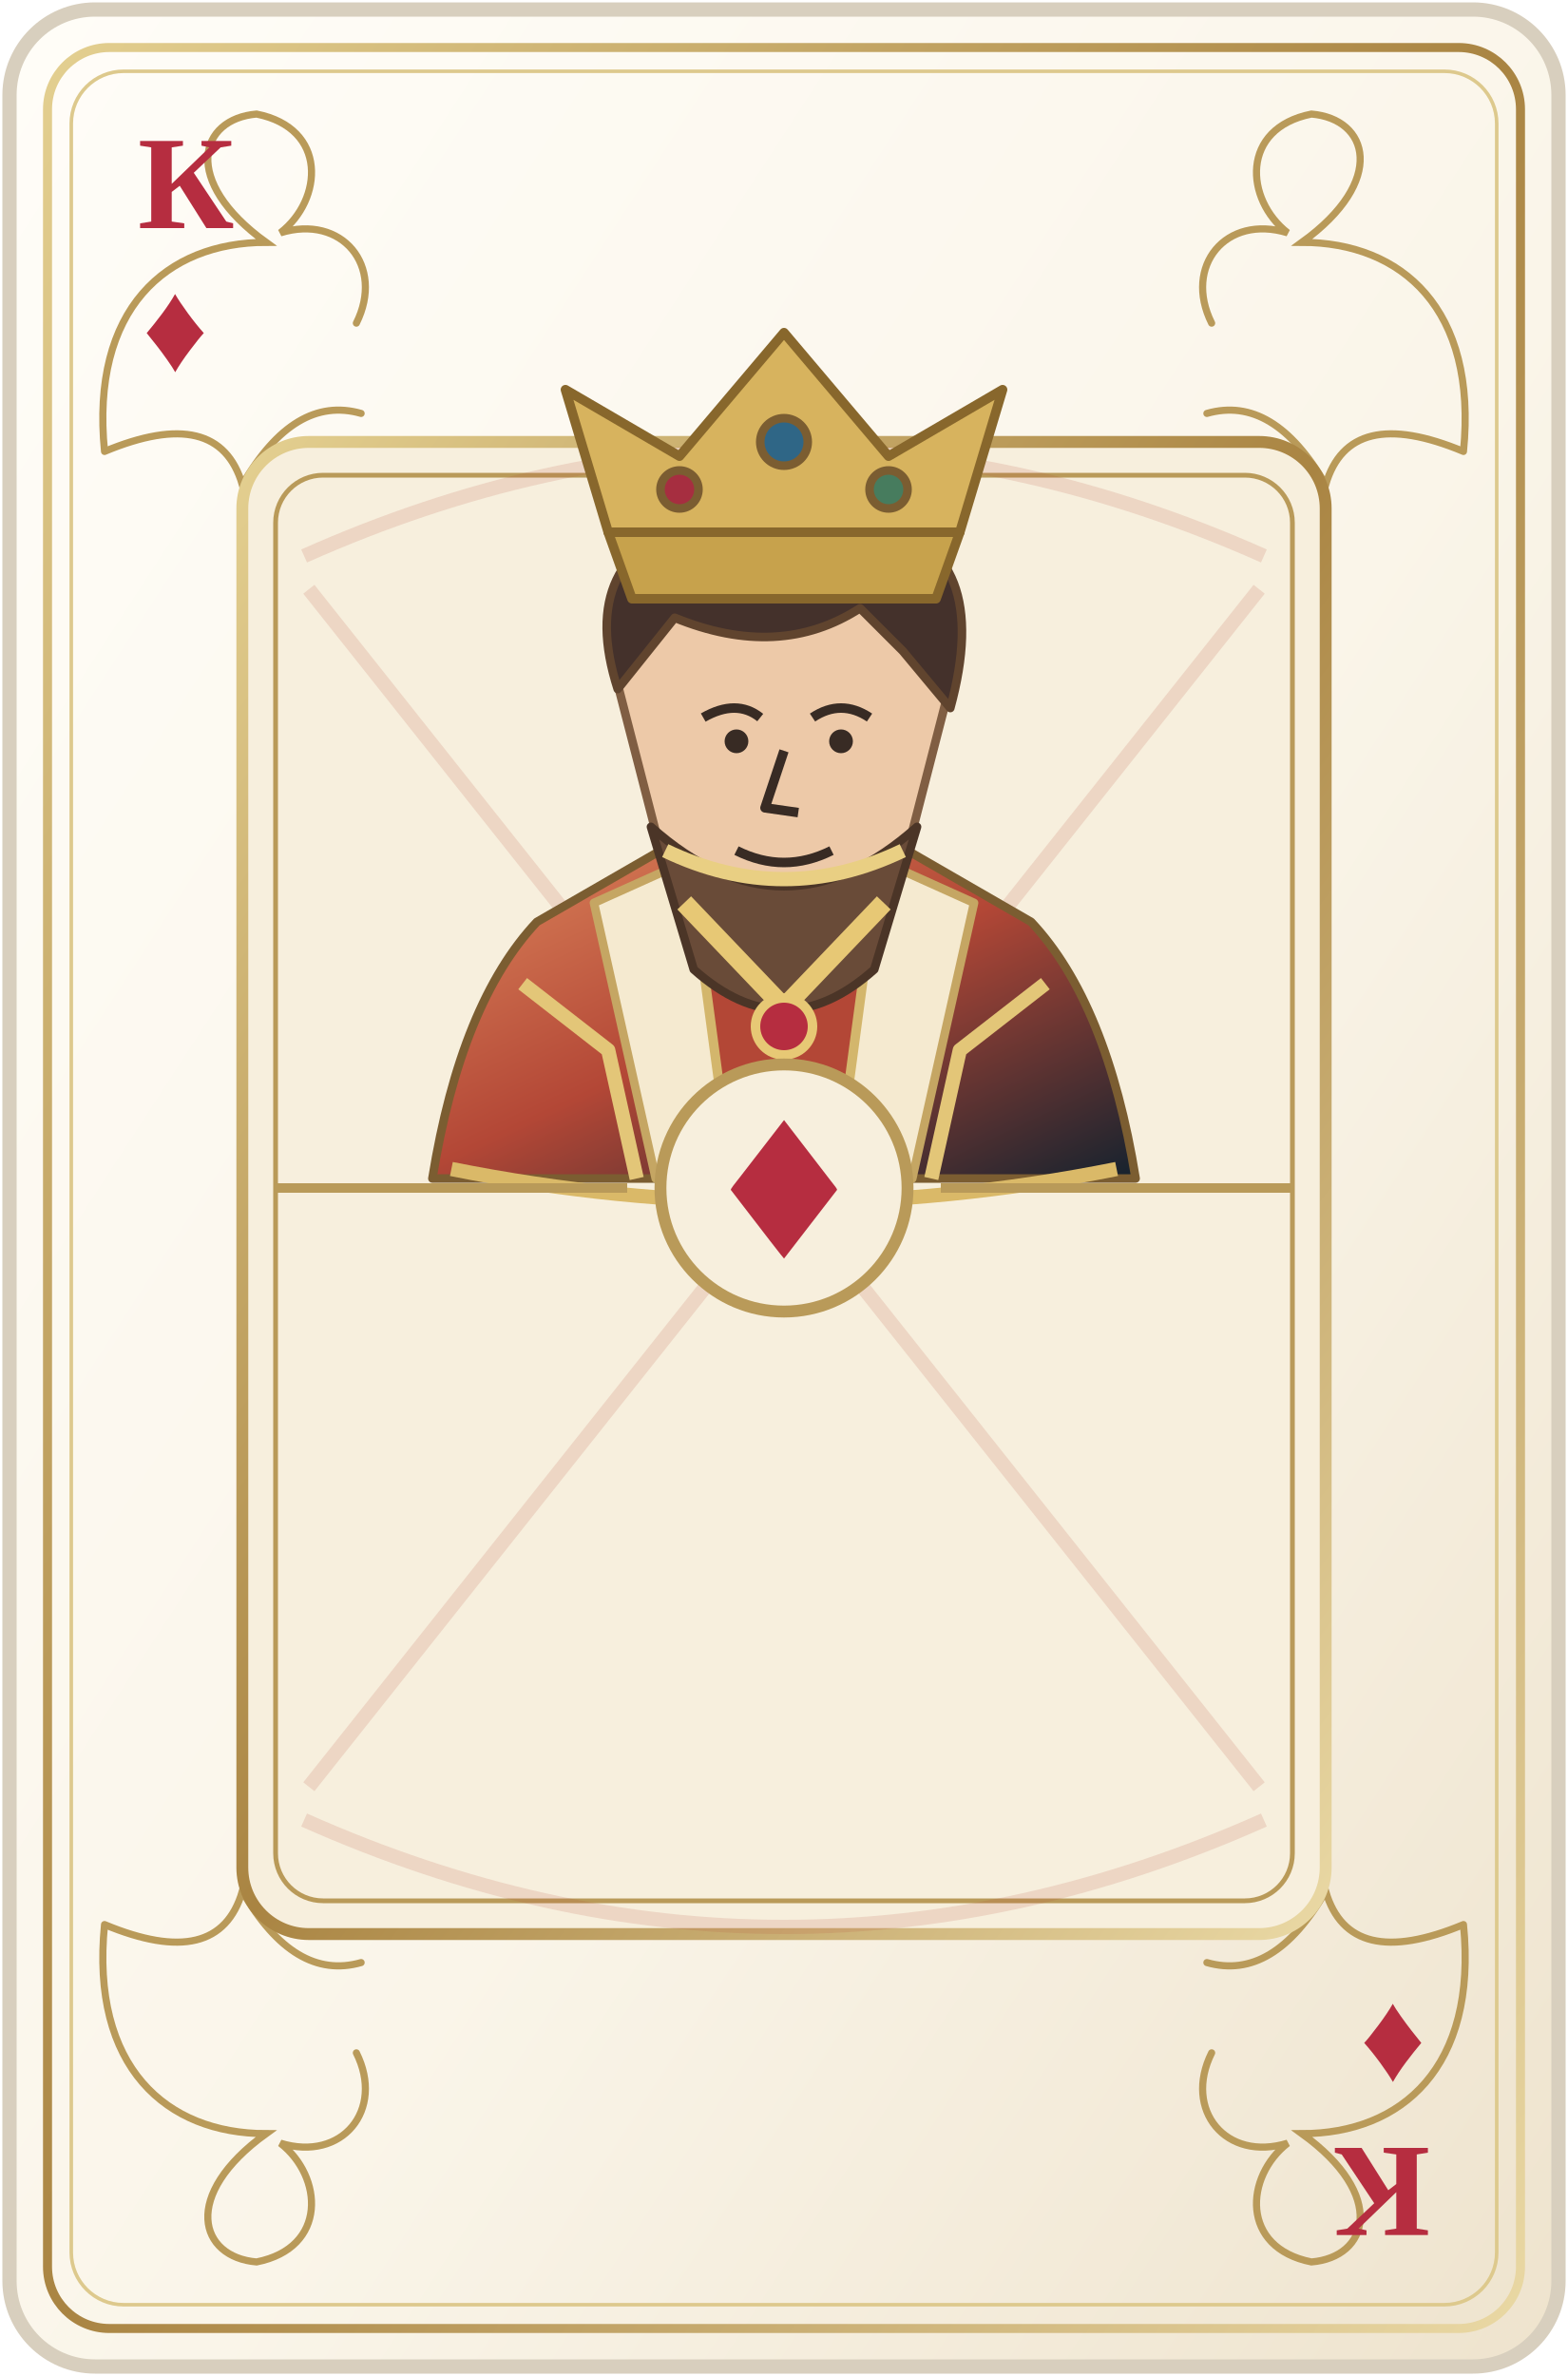
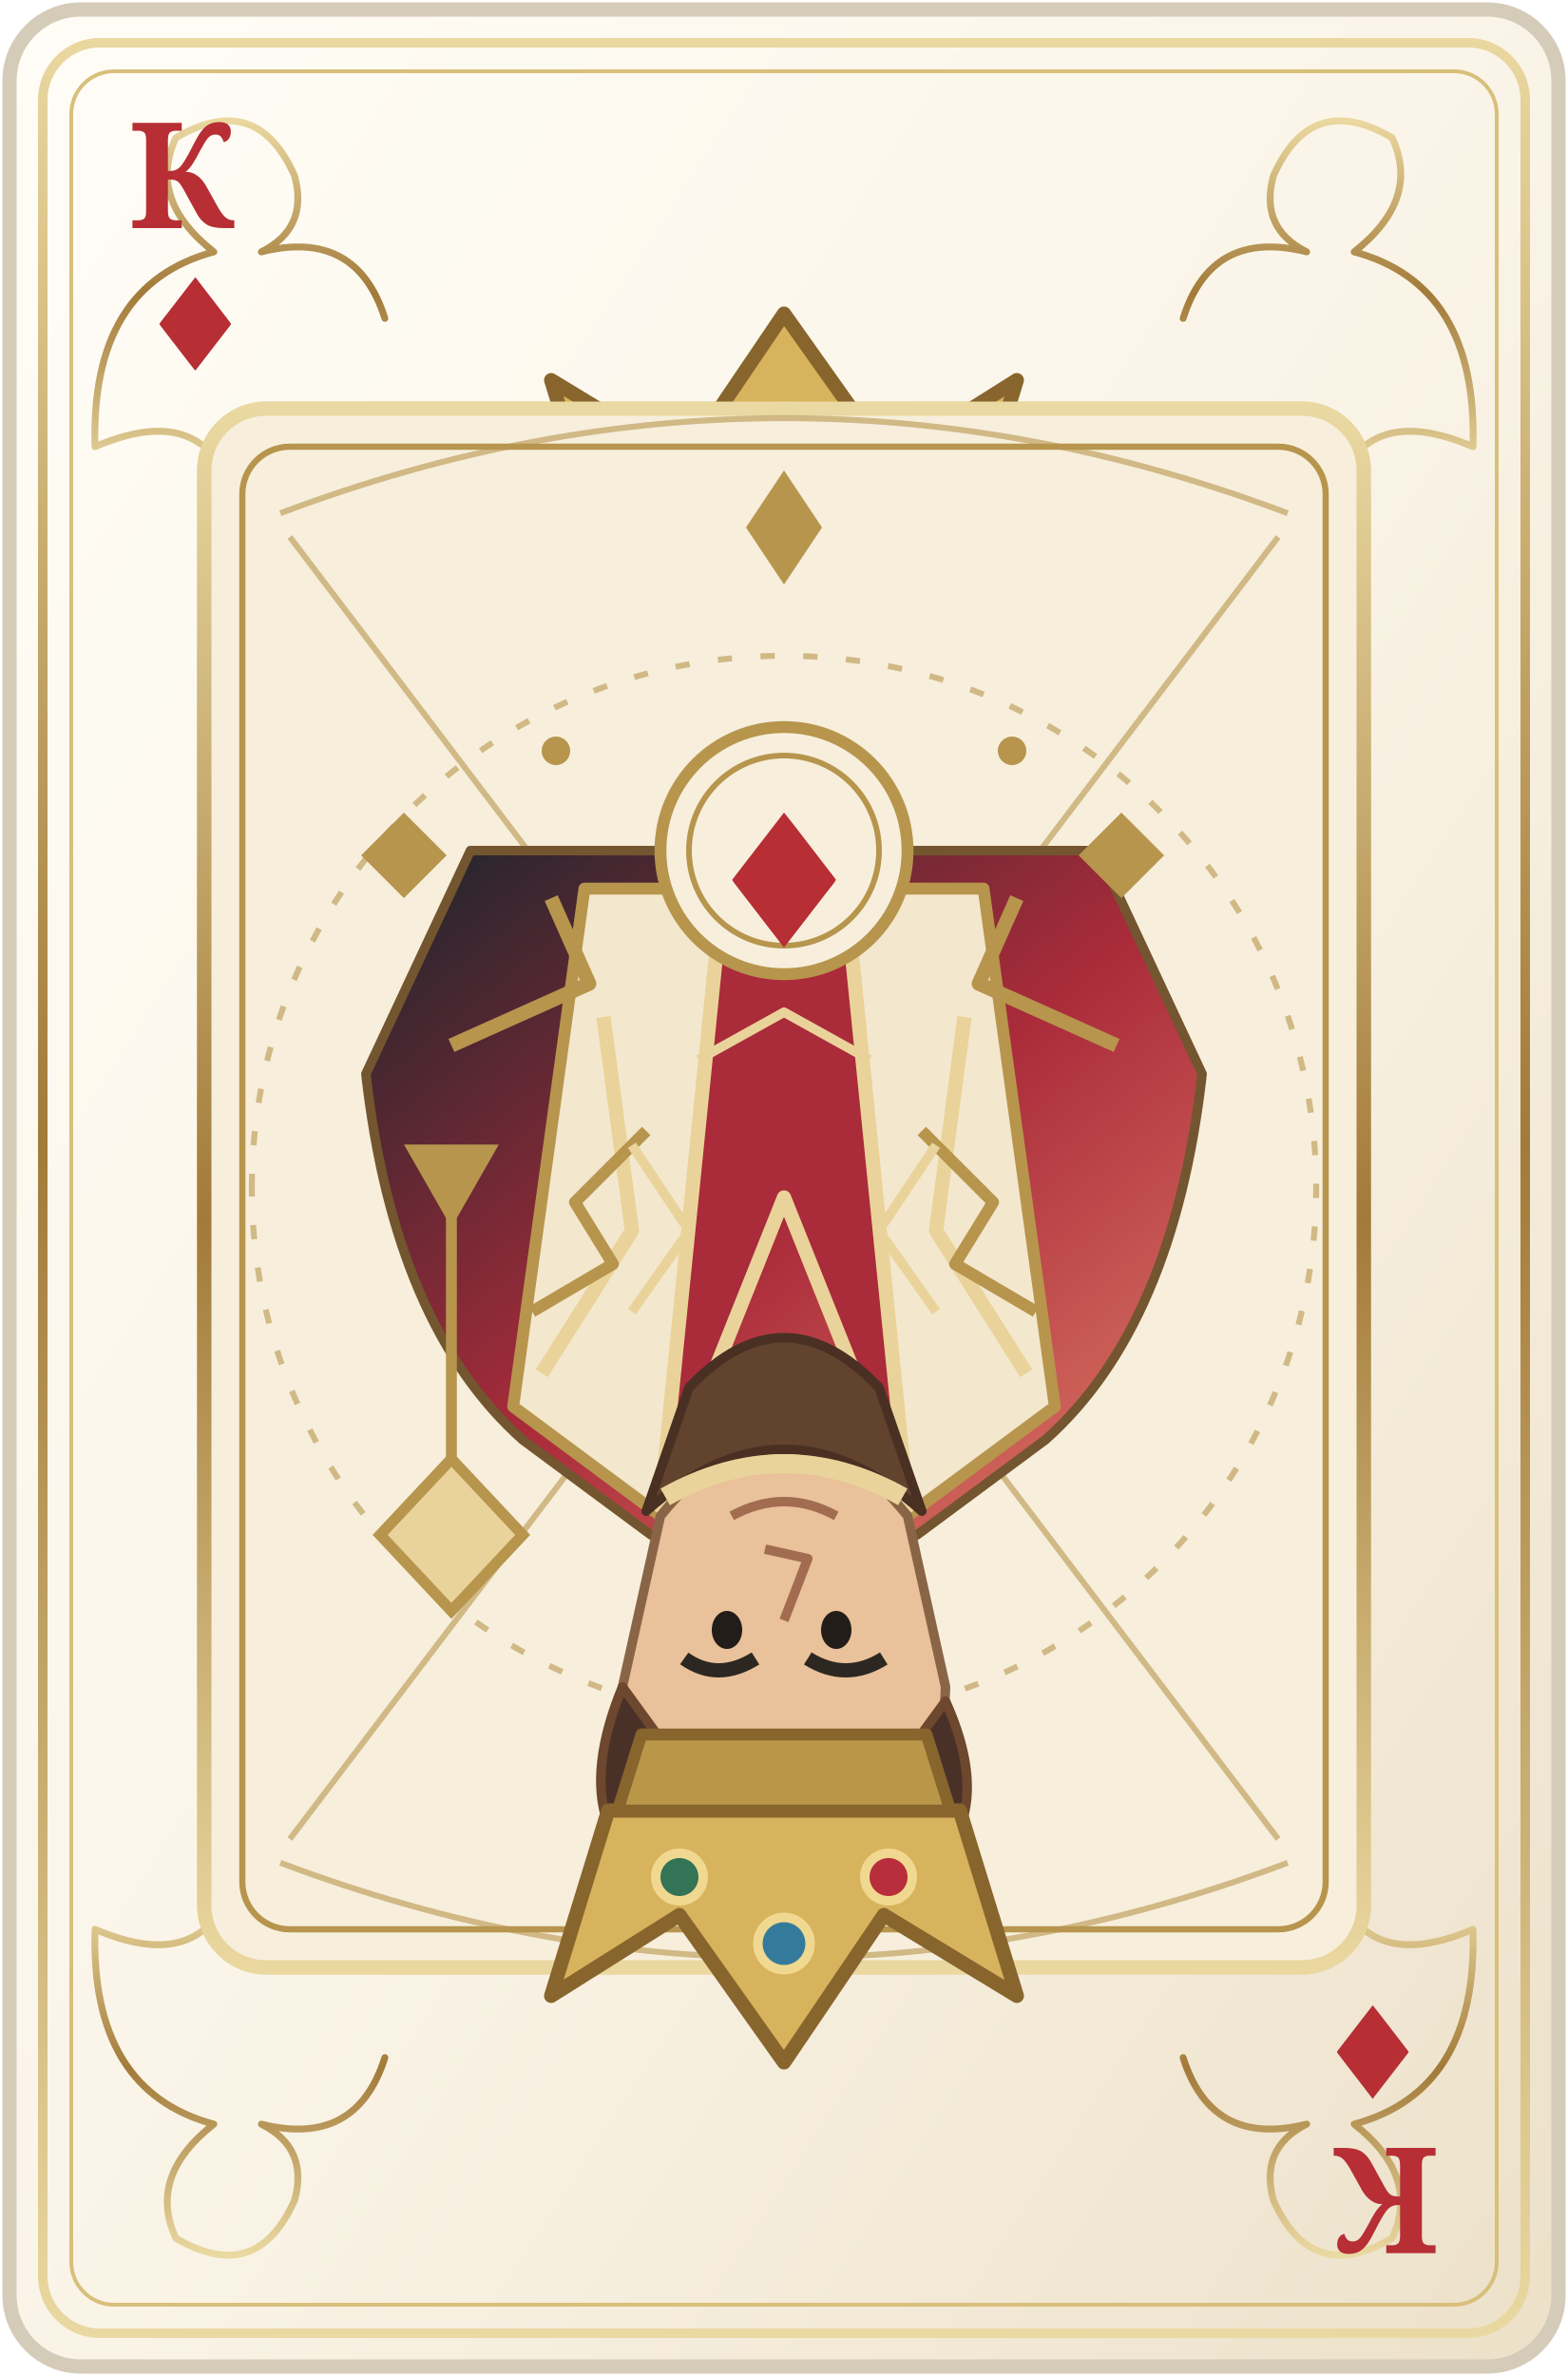
<svg xmlns="http://www.w3.org/2000/svg" width="330" height="500" viewBox="0 0 330 500">
  <defs>
    <linearGradient id="paper" x1="0" y1="0" x2="1" y2="1">
-       <stop stop-color="#fffdf8" />
-       <stop offset=".56" stop-color="#faf5e9" />
-       <stop offset="1" stop-color="#eee3cd" />
+       <stop stop-color="#fffdf7" />
+       <stop offset=".52" stop-color="#faf4e7" />
+       <stop offset="1" stop-color="#ece0c8" />
    </linearGradient>
-     <linearGradient id="gold" x1="0" y1="0" x2="1" y2="1">
-       <stop stop-color="#e4d091" />
-       <stop offset=".5" stop-color="#a98442" />
-       <stop offset="1" stop-color="#ead9a5" />
+     <linearGradient id="goldLine" x1="0" y1="0" x2="0" y2="1">
+       <stop stop-color="#ead8a0" />
+       <stop offset=".48" stop-color="#a27a39" />
+       <stop offset="1" stop-color="#ead9a2" />
    </linearGradient>
-     <linearGradient id="robeFill" x1="0" y1="0" x2="1" y2="1">
-       <stop stop-color="#dc855b" />
-       <stop offset=".48" stop-color="#b34736" />
-       <stop offset="1" stop-color="#15222e" />
+     <linearGradient id="robe" x1="0" y1="0" x2="1" y2="1">
+       <stop stop-color="#df7c68" />
+       <stop offset=".48" stop-color="#aa2b3a" />
+       <stop offset="1" stop-color="#18252c" />
    </linearGradient>
  </defs>
-   <rect x="2" y="2" width="326" height="496" rx="18" fill="url(#paper)" stroke="#d8cfbe" stroke-width="3" />
-   <rect x="10" y="10" width="310" height="480" rx="13" fill="none" stroke="url(#gold)" stroke-width="1.9" />
-   <rect x="15" y="15" width="300" height="470" rx="11" fill="none" stroke="#ddc98d" stroke-width=".75" />
-   <g fill="none" stroke="#b99a59" stroke-width="1.5" stroke-linecap="round">
-     <path d="M22 95 C19 65 35 51 56 51 C38 38 42 25 54 24 C69 27 68 42 59 49 C72 45 81 56 75 68 M22 95 Q46 85 51 102 Q62 83 76 87" />
-     <path d="M308 95 C311 65 295 51 274 51 C292 38 288 25 276 24 C261 27 262 42 271 49 C258 45 249 56 255 68 M308 95 Q284 85 279 102 Q268 83 254 87" />
-     <path d="M22 405 C19 435 35 449 56 449 C38 462 42 475 54 476 C69 473 68 458 59 451 C72 455 81 444 75 432 M22 405 Q46 415 51 398 Q62 417 76 413" />
-     <path d="M308 405 C311 435 295 449 274 449 C292 462 288 475 276 476 C261 473 262 458 271 451 C258 455 249 444 255 432 M308 405 Q284 415 279 398 Q268 417 254 413" />
+   <rect x="2" y="2" width="326" height="496" rx="15" fill="url(#paper)" stroke="#d5cbb9" stroke-width="3" />
+   <rect x="9" y="9" width="312" height="482" rx="12" fill="none" stroke="url(#goldLine)" stroke-width="2" />
+   <rect x="15" y="15" width="300" height="470" rx="9" fill="none" stroke="#d8bf7a" stroke-width=".8" />
+   <g fill="none" stroke="url(#goldLine)" stroke-width="1.45" stroke-linecap="round" stroke-linejoin="round">
+     <path d="M20 94 Q19 60 45 53 Q31 42 37 29 Q54 19 62 37 Q65 48 55 53 Q75 48 81 67 M20 94 Q41 85 48 101 Q60 83 80 87" />
+     <path d="M310 94 Q311 60 285 53 Q299 42 293 29 Q276 19 268 37 Q265 48 275 53 Q255 48 249 67 M310 94 Q289 85 282 101 Q270 83 250 87" />
+     <path d="M20 406 Q19 440 45 447 Q31 458 37 471 Q54 481 62 463 Q65 452 55 447 Q75 452 81 433 M20 406 Q41 415 48 399 Q60 417 80 413" />
+     <path d="M310 406 Q311 440 285 447 Q299 458 293 471 Q276 481 268 463 Q265 452 275 447 Q255 452 249 433 M310 406 Q289 415 282 399 Q270 417 250 413" />
  </g>
-   <g font-family="Georgia,'Times New Roman',serif" font-weight="700" fill="#b62d40">
-     <text x="29" y="48" font-size="28">К</text>
-     <text x="30" y="78" font-size="27">♦</text>
+   <g font-family="Georgia,serif" font-weight="700" fill="#b72e35">
+     <text x="27" y="48" font-size="31">К</text>
+     <text x="29" y="78" font-size="27">♦</text>
    <g transform="translate(330 500) rotate(180)">
-       <text x="29" y="48" font-size="28">К</text>
-       <text x="30" y="78" font-size="27">♦</text>
+       <text x="27" y="48" font-size="31">К</text>
+       <text x="29" y="78" font-size="27">♦</text>
    </g>
  </g>
-   <rect x="51" y="93" width="228" height="314" rx="14" fill="#f7efdd" stroke="url(#gold)" stroke-width="2.5" />
-   <rect x="58" y="100" width="214" height="300" rx="10" fill="none" stroke="#b99a59" stroke-width="1" />
-   <g opacity=".15" fill="none" stroke="#b34736" stroke-width="3">
-     <path d="M64 117 Q165 72 266 117 M64 383 Q165 428 266 383 M65 124 L265 376 M265 124 L65 376" />
+   <rect x="43" y="86" width="244" height="328" rx="13" fill="#f7efdc" stroke="url(#goldLine)" stroke-width="3" />
+   <rect x="51" y="94" width="228" height="312" rx="10" fill="none" stroke="#b7954d" stroke-width="1.3" />
+   <g fill="none" stroke="#b7954d" stroke-width="1.25" opacity=".6">
+     <path d="M59 108 Q165 68 271 108 M59 392 Q165 432 271 392" />
+     <path d="M61 113 L269 387 M269 113 L61 387" />
+     <circle cx="165" cy="250" r="112" stroke-dasharray="3 6" />
  </g>
-   <g stroke="#7b5d31" stroke-width="1.8" stroke-linejoin="round">
-     <path d="M91 248 Q97 211 113 194 L139 179 L191 179 L217 194 Q233 211 239 248 Z" fill="url(#robeFill)" />
-     <path d="M125 190 L145 181 L165 226 L185 181 L205 190 L192 248 L138 248 Z" fill="#f5ead0" stroke="#c5a663" />
-     <path d="M145 181 L165 222 L185 181 L176 248 L154 248 Z" fill="#b34736" stroke="#d3b66c" stroke-width="2" />
-     <path d="M110 207 L128 221 L134 248 M220 207 L202 221 L196 248" fill="none" stroke="#e3c678" stroke-width="3" />
-     <path d="M130 144 Q131 115 165 115 Q199 115 200 144 L192 175 Q178 194 165 194 Q152 194 138 175 Z" fill="#edc9a8" stroke="#805e43" />
-     <path d="M130 145 Q121 117 147 109 Q166 101 185 110 Q209 116 200 149 L190 137 L181 128 Q164 139 142 130 Z" fill="#44312b" stroke="#60442e" />
-     <path d="M148 151 Q155 147 160 151 M171 151 Q177 147 183 151 M165 158 L161 170 L168 171 M155 179 Q165 184 175 179" fill="none" stroke="#382b24" stroke-width="2" />
-     <circle cx="155" cy="156" r="2.5" fill="#382b24" stroke="none" />
-     <circle cx="177" cy="156" r="2.5" fill="#382b24" stroke="none" />
-     <path d="M137 174 Q165 199 193 174 L184 204 Q165 221 146 204 Z" fill="#694b38" stroke="#4b3527" />
-     <path d="M128 112 L119 82 L143 96 L165 70 L187 96 L211 82 L202 112 Z" fill="#d7b35e" stroke="#88672c" stroke-width="2" />
-     <path d="M128 112 L202 112 L197 126 L133 126 Z" fill="#c7a24c" stroke="#88672c" stroke-width="2" />
-     <circle cx="143" cy="103" r="4" fill="#a62e40" />
-     <circle cx="165" cy="93" r="5" fill="#2f6686" />
-     <circle cx="187" cy="103" r="4" fill="#477c5e" />
-     <path d="M140 179 Q165 191 190 179" fill="none" stroke="#e9cf83" stroke-width="3" />
-     <path d="M144 190 L165 212 L186 190" fill="none" stroke="#e7c875" stroke-width="4" />
-     <circle cx="165" cy="216" r="6" fill="#b62d40" stroke="#e7c875" stroke-width="2" />
-     <path d="M95 246 Q165 260 235 246" fill="none" stroke="#dab968" stroke-width="3" />
+   <g fill="#b7954d">
+     <path d="M165 99 l8 12 -8 12 -8 -12z" />
+     <path d="M165 377 l8 12 -8 12 -8 -12z" />
  </g>
-   <g transform="translate(0 500) rotate(180)">
-     <g stroke="#7b5d31" stroke-width="1.8" stroke-linejoin="round">
-       <path d="M91 248 Q97 211 113 194 L139 179 L191 179 L217 194 Q233 211 239 248 Z" fill="url(#robeFill)" />
-       <path d="M125 190 L145 181 L165 226 L185 181 L205 190 L192 248 L138 248 Z" fill="#f5ead0" stroke="#c5a663" />
-       <path d="M145 181 L165 222 L185 181 L176 248 L154 248 Z" fill="#b34736" stroke="#d3b66c" stroke-width="2" />
-       <path d="M110 207 L128 221 L134 248 M220 207 L202 221 L196 248" fill="none" stroke="#e3c678" stroke-width="3" />
-       <path d="M130 144 Q131 115 165 115 Q199 115 200 144 L192 175 Q178 194 165 194 Q152 194 138 175 Z" fill="#edc9a8" stroke="#805e43" />
-       <path d="M130 145 Q121 117 147 109 Q166 101 185 110 Q209 116 200 149 L190 137 L181 128 Q164 139 142 130 Z" fill="#44312b" stroke="#60442e" />
-       <path d="M148 151 Q155 147 160 151 M171 151 Q177 147 183 151 M165 158 L161 170 L168 171 M155 179 Q165 184 175 179" fill="none" stroke="#382b24" stroke-width="2" />
-       <circle cx="155" cy="156" r="2.5" fill="#382b24" stroke="none" />
-       <circle cx="177" cy="156" r="2.5" fill="#382b24" stroke="none" />
-       <path d="M137 174 Q165 199 193 174 L184 204 Q165 221 146 204 Z" fill="#694b38" stroke="#4b3527" />
-       <path d="M128 112 L119 82 L143 96 L165 70 L187 96 L211 82 L202 112 Z" fill="#d7b35e" stroke="#88672c" stroke-width="2" />
-       <path d="M128 112 L202 112 L197 126 L133 126 Z" fill="#c7a24c" stroke="#88672c" stroke-width="2" />
-       <circle cx="143" cy="103" r="4" fill="#a62e40" />
-       <circle cx="165" cy="93" r="5" fill="#2f6686" />
-       <circle cx="187" cy="103" r="4" fill="#477c5e" />
-       <path d="M140 179 Q165 191 190 179" fill="none" stroke="#e9cf83" stroke-width="3" />
-       <path d="M144 190 L165 212 L186 190" fill="none" stroke="#e7c875" stroke-width="4" />
-       <circle cx="165" cy="216" r="6" fill="#b62d40" stroke="#e7c875" stroke-width="2" />
-       <path d="M95 246 Q165 260 235 246" fill="none" stroke="#dab968" stroke-width="3" />
+   <g opacity=".18" fill="none" stroke="#aa2b3a" stroke-width="3">
+     <path d="M59 117 Q165 74 271 117 M59 383 Q165 426 271 383 M63 126 L267 374 M267 126 L63 374" />
+   </g>
+   <g stroke="#73552f" stroke-width="2" stroke-linejoin="round">
+     <path d="M77 274 Q83 221 110 197 L137 177 L193 177 L220 197 Q247 221 253 274 L231 321 L99 321 Z" fill="url(#robe)" />
+     <path d="M108 204 L139 181 L165 249 L191 181 L222 204 L207 313 L123 313 Z" fill="#f3e7ce" stroke="#b7954d" stroke-width="2.5" />
+     <path d="M139 183 L165 248 L191 183 L178 312 L152 312 Z" fill="#aa2b3a" stroke="#ead39a" stroke-width="3" />
+     <path d="M114 211 L133 241 L127 286 M216 211 L197 241 L203 286" fill="none" stroke="#ead39a" stroke-width="3" />
+     <path d="M112 224 L129 234 L121 247 L136 262 M218 224 L201 234 L209 247 L194 262" fill="none" stroke="#b7954d" stroke-width="2.5" />
+     <path d="M131 145 Q132 112 165 112 Q198 112 199 145 L191 181 Q177 198 165 198 Q153 198 139 181 Z" fill="#e9c19a" stroke="#8a6447" stroke-width="2" />
+     <path d="M131 142 Q117 111 146 100 Q165 90 184 100 Q213 111 199 145 L191 134 L181 124 Q164 139 142 127 Z" fill="#4a3128" stroke="#6d472e" stroke-width="2" />
+     <path d="M144 151 Q152 146 160 151 M171 151 Q179 146 186 151" fill="none" stroke="#2d2721" stroke-width="3" />
+     <ellipse cx="154" cy="157" rx="3.2" ry="4" fill="#221d19" stroke="none" />
+     <ellipse cx="177" cy="157" rx="3.2" ry="4" fill="#221d19" stroke="none" />
+     <path d="M165 159 L160 172 L169 174 M154 181 Q165 187 176 181" fill="none" stroke="#a26c50" stroke-width="2" />
+     <path d="M136 182 Q165 208 194 182 L185 208 Q165 229 145 208 Z" fill="#61432e" stroke="#493022" stroke-width="2" />
+     <path d="M128 119 L116 80 L144 97 L165 66 L187 97 L214 80 L202 119 Z" fill="#d8b35d" stroke="#88652d" stroke-width="3" />
+     <path d="M130 119 L200 119 L195 135 L135 135 Z" fill="#ba9748" stroke="#88652d" stroke-width="2.5" />
+     <circle cx="143" cy="105" r="5" fill="#b92e3c" stroke="#f0d890" />
+     <circle cx="165" cy="91" r="5.5" fill="#347b9b" stroke="#f0d890" />
+     <circle cx="187" cy="105" r="5" fill="#347456" stroke="#f0d890" />
+     <path d="M140 185 Q165 199 190 185" fill="none" stroke="#ead39a" stroke-width="4" />
+     <path d="M95 280 L124 293 L116 311 M235 280 L206 293 L214 311" fill="none" stroke="#b7954d" stroke-width="3" />
+     <path d="M133 224 l12 17 -12 18 M197 224 l-12 17 12 18 M147 277 l18 10 18 -10" fill="none" stroke="#ead39a" stroke-width="2" />
+   </g>
+   <g stroke="#b7954d" stroke-width="2.3" fill="#ead39a">
+     <path d="M235 161 L250 177 L235 193 L220 177 Z" />
+     <path d="M235 193 L235 244 L227 258 L243 258 L235 244 Z" fill="#b7954d" />
+   </g>
+   <g fill="#b7954d">
+     <path d="M85 320 l9 -9 9 9 -9 9z" />
+     <path d="M236 320 l9 -9 9 9 -9 9z" />
+     <circle cx="117" cy="342" r="3" />
+     <circle cx="213" cy="342" r="3" />
+   </g>
+   <g>
+     <circle cx="165" cy="321" r="26" fill="#f7efdc" stroke="#b7954d" stroke-width="2.5" />
+     <circle cx="165" cy="321" r="20" fill="none" stroke="#b7954d" stroke-width="1.2" />
+     <text x="165" y="329" text-anchor="middle" font-family="Georgia,serif" font-size="39" font-weight="700" fill="#b72e35">♦</text>
+   </g>
+   <g transform="translate(330 500) rotate(180)">
+     <rect x="43" y="86" width="244" height="328" rx="13" fill="#f7efdc" stroke="url(#goldLine)" stroke-width="3" />
+     <rect x="51" y="94" width="228" height="312" rx="10" fill="none" stroke="#b7954d" stroke-width="1.3" />
+     <g fill="none" stroke="#b7954d" stroke-width="1.25" opacity=".6">
+       <path d="M59 108 Q165 68 271 108 M59 392 Q165 432 271 392" />
+       <path d="M61 113 L269 387 M269 113 L61 387" />
+       <circle cx="165" cy="250" r="112" stroke-dasharray="3 6" />
+     </g>
+     <g fill="#b7954d">
+       <path d="M165 99 l8 12 -8 12 -8 -12z" />
+       <path d="M165 377 l8 12 -8 12 -8 -12z" />
+     </g>
+     <g stroke="#73552f" stroke-width="2" stroke-linejoin="round">
+       <path d="M77 274 Q83 221 110 197 L137 177 L193 177 L220 197 Q247 221 253 274 L231 321 L99 321 Z" fill="url(#robe)" />
+       <path d="M108 204 L139 181 L165 249 L191 181 L222 204 L207 313 L123 313 Z" fill="#f3e7ce" stroke="#b7954d" stroke-width="2.5" />
+       <path d="M139 183 L165 248 L191 183 L178 312 L152 312 Z" fill="#aa2b3a" stroke="#ead39a" stroke-width="3" />
+       <path d="M114 211 L133 241 L127 286 M216 211 L197 241 L203 286" fill="none" stroke="#ead39a" stroke-width="3" />
+       <path d="M112 224 L129 234 L121 247 L136 262 M218 224 L201 234 L209 247 L194 262" fill="none" stroke="#b7954d" stroke-width="2.5" />
+       <path d="M131 145 Q132 112 165 112 Q198 112 199 145 L191 181 Q177 198 165 198 Q153 198 139 181 Z" fill="#e9c19a" stroke="#8a6447" stroke-width="2" />
+       <path d="M131 142 Q117 111 146 100 Q165 90 184 100 Q213 111 199 145 L191 134 L181 124 Q164 139 142 127 Z" fill="#4a3128" stroke="#6d472e" stroke-width="2" />
+       <path d="M144 151 Q152 146 160 151 M171 151 Q179 146 186 151" fill="none" stroke="#2d2721" stroke-width="3" />
+       <ellipse cx="154" cy="157" rx="3.2" ry="4" fill="#221d19" stroke="none" />
+       <ellipse cx="177" cy="157" rx="3.2" ry="4" fill="#221d19" stroke="none" />
+       <path d="M165 159 L160 172 L169 174 M154 181 Q165 187 176 181" fill="none" stroke="#a26c50" stroke-width="2" />
+       <path d="M136 182 Q165 208 194 182 L185 208 Q165 229 145 208 Z" fill="#61432e" stroke="#493022" stroke-width="2" />
+       <path d="M128 119 L116 80 L144 97 L165 66 L187 97 L214 80 L202 119 Z" fill="#d8b35d" stroke="#88652d" stroke-width="3" />
+       <path d="M130 119 L200 119 L195 135 L135 135 Z" fill="#ba9748" stroke="#88652d" stroke-width="2.5" />
+       <circle cx="143" cy="105" r="5" fill="#b92e3c" stroke="#f0d890" />
+       <circle cx="165" cy="91" r="5.5" fill="#347b9b" stroke="#f0d890" />
+       <circle cx="187" cy="105" r="5" fill="#347456" stroke="#f0d890" />
+       <path d="M140 185 Q165 199 190 185" fill="none" stroke="#ead39a" stroke-width="4" />
+       <path d="M95 280 L124 293 L116 311 M235 280 L206 293 L214 311" fill="none" stroke="#b7954d" stroke-width="3" />
+       <path d="M133 224 l12 17 -12 18 M197 224 l-12 17 12 18 M147 277 l18 10 18 -10" fill="none" stroke="#ead39a" stroke-width="2" />
+     </g>
+     <g stroke="#b7954d" stroke-width="2.3" fill="#ead39a">
+       <path d="M235 161 L250 177 L235 193 L220 177 Z" />
+       <path d="M235 193 L235 244 L227 258 L243 258 L235 244 Z" fill="#b7954d" />
+     </g>
+     <g fill="#b7954d">
+       <path d="M85 320 l9 -9 9 9 -9 9z" />
+       <path d="M236 320 l9 -9 9 9 -9 9z" />
+       <circle cx="117" cy="342" r="3" />
+       <circle cx="213" cy="342" r="3" />
+     </g>
+     <g>
+       <circle cx="165" cy="321" r="26" fill="#f7efdc" stroke="#b7954d" stroke-width="2.5" />
+       <circle cx="165" cy="321" r="20" fill="none" stroke="#b7954d" stroke-width="1.2" />
+       <text x="165" y="329" text-anchor="middle" font-family="Georgia,serif" font-size="39" font-weight="700" fill="#b72e35">♦</text>
    </g>
  </g>
-   <path d="M58 250 H132 M198 250 H272" fill="none" stroke="#b99a59" stroke-width="2" />
-   <circle cx="165" cy="250" r="26" fill="#f7efdd" stroke="#b99a59" stroke-width="2.5" />
-   <text x="165" y="251" fill="#b62d40" font-family="Georgia,serif" font-size="40" text-anchor="middle" dominant-baseline="central">♦</text>
</svg>
